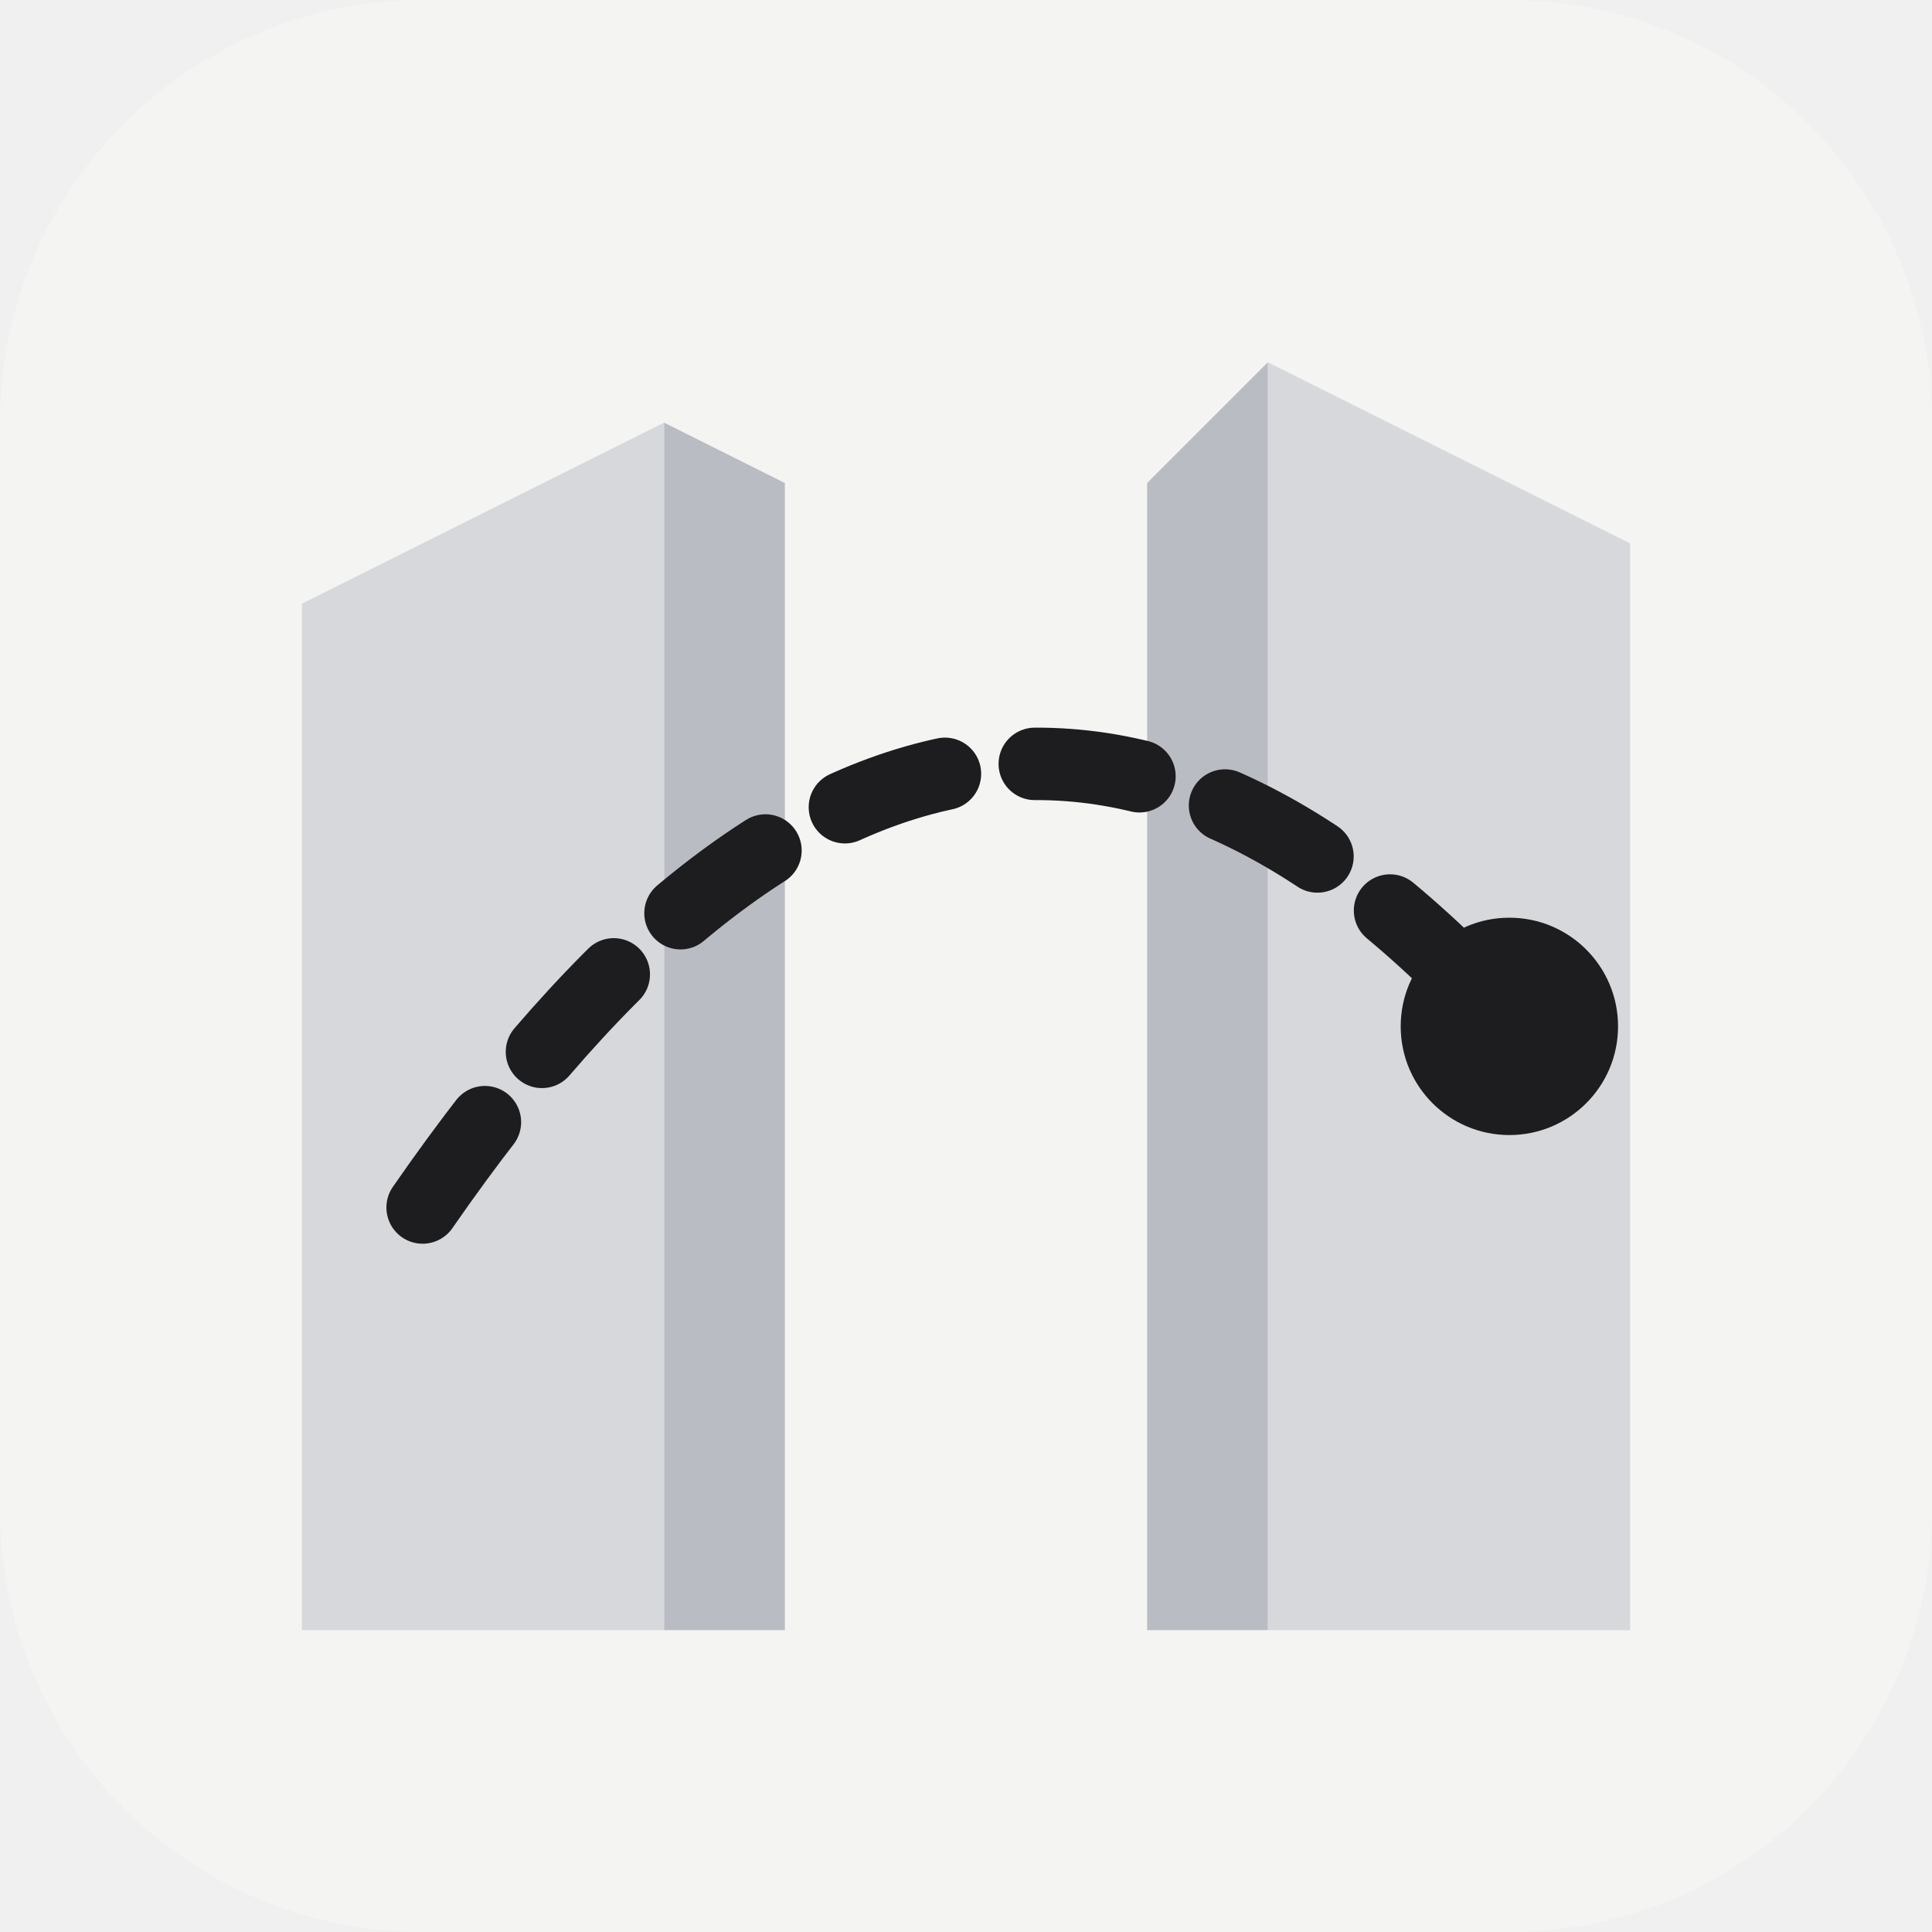
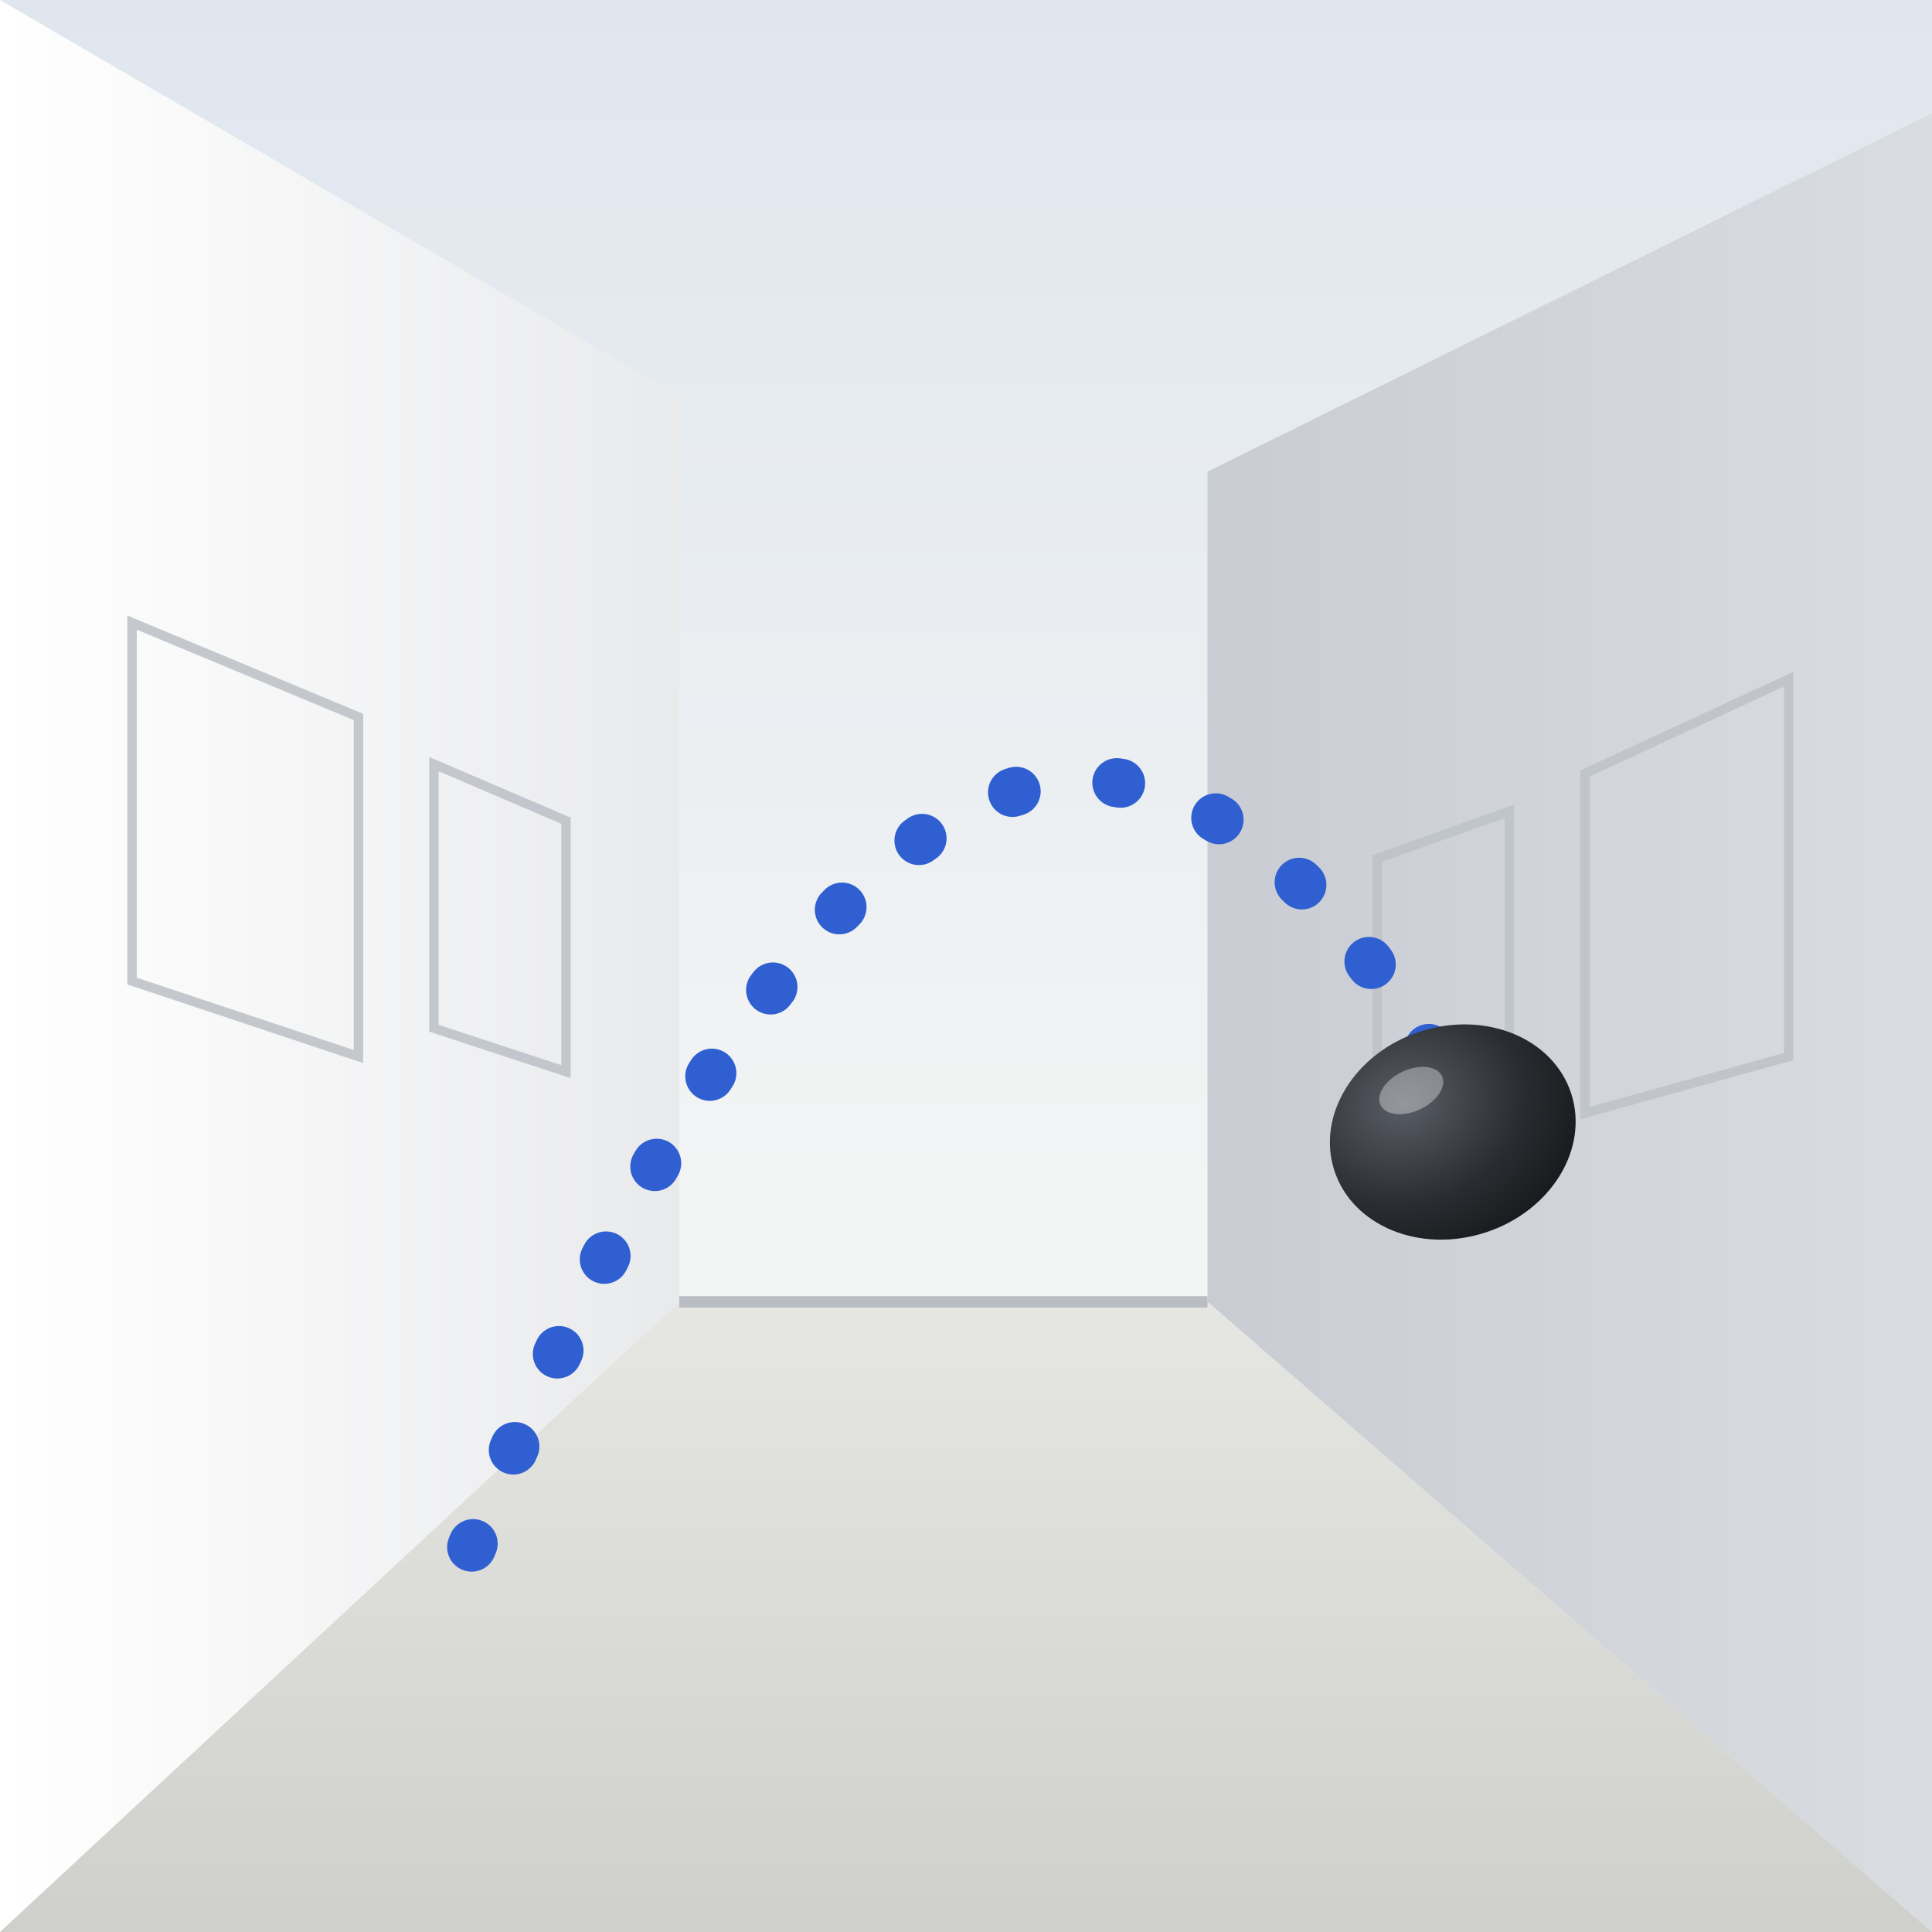
- <svg xmlns="http://www.w3.org/2000/svg" viewBox="0 0 64 64">
-   <rect width="64" height="64" rx="14" fill="#f4f4f2" />
-   <path d="M10 54V20l12-6v40zM42 54V12l12 6v36z" fill="#d6d8dc" />
-   <path d="M22 54V14l4 2v38zM38 54V16l4-4v42z" fill="#b9bdc3" />
-   <path d="M14 40q18-26 36-6" fill="none" stroke="#1d1d1f" stroke-width="2.4" stroke-dasharray="3.5 3" stroke-linecap="round" />
-   <circle cx="50" cy="34" r="3.6" fill="#1d1d1f" />
+ <svg xmlns="http://www.w3.org/2000/svg" viewBox="0 0 1024 1024">
+   <defs>
+     <linearGradient id="sky" x1="0" y1="0" x2="0" y2="1">
+       <stop offset="0" stop-color="#dfe6ee" />
+       <stop offset="0.62" stop-color="#f3f4f4" />
+     </linearGradient>
+     <linearGradient id="wl" x1="0" y1="0" x2="1" y2="0">
+       <stop offset="0" stop-color="#ffffff" />
+       <stop offset="1" stop-color="#e9eaec" />
+     </linearGradient>
+     <linearGradient id="wr" x1="1" y1="0" x2="0" y2="0">
+       <stop offset="0" stop-color="#d9dce1" />
+       <stop offset="1" stop-color="#c9cdd3" />
+     </linearGradient>
+     <linearGradient id="gr" x1="0" y1="0" x2="0" y2="1">
+       <stop offset="0" stop-color="#e6e6e3" />
+       <stop offset="1" stop-color="#cfcfcb" />
+     </linearGradient>
+     <radialGradient id="st" cx="0.35" cy="0.3" r="0.8">
+       <stop offset="0" stop-color="#5a5e66" />
+       <stop offset="0.6" stop-color="#2a2c31" />
+       <stop offset="1" stop-color="#16171a" />
+     </radialGradient>
+   </defs>
+   <rect width="1024" height="1024" fill="url(#sky)" />
+   <path d="M0 1024 L0 0 L360 210 L360 690 Z" fill="url(#wl)" />
+   <path d="M1024 1024 L1024 60 L640 250 L640 690 Z" fill="url(#wr)" />
+   <path d="M0 1024 L360 690 L640 690 L1024 1024 Z" fill="url(#gr)" />
+   <path d="M360 690 L640 690" stroke="#b9bdc3" stroke-width="6" />
+   <g stroke="#bfc3c9" stroke-width="5" fill="none" opacity="0.9">
+     <path d="M70 330 L70 520 L190 560 L190 380 Z" />
+     <path d="M230 405 L230 545 L300 568 L300 435 Z" />
+     <path d="M948 360 L948 560 L840 590 L840 410 Z" />
+     <path d="M800 430 L800 575 L730 595 L730 455 Z" />
+   </g>
+   <path d="M250 820 Q 520 170 760 560" stroke="#2f5fd0" stroke-width="26" stroke-linecap="round" stroke-dasharray="2 54" fill="none" />
+   <ellipse cx="770" cy="600" rx="66" ry="56" fill="url(#st)" transform="rotate(-18 770 600)" />
+   <ellipse cx="748" cy="578" rx="18" ry="11" fill="#fff" opacity="0.35" transform="rotate(-25 748 578)" />
</svg>
